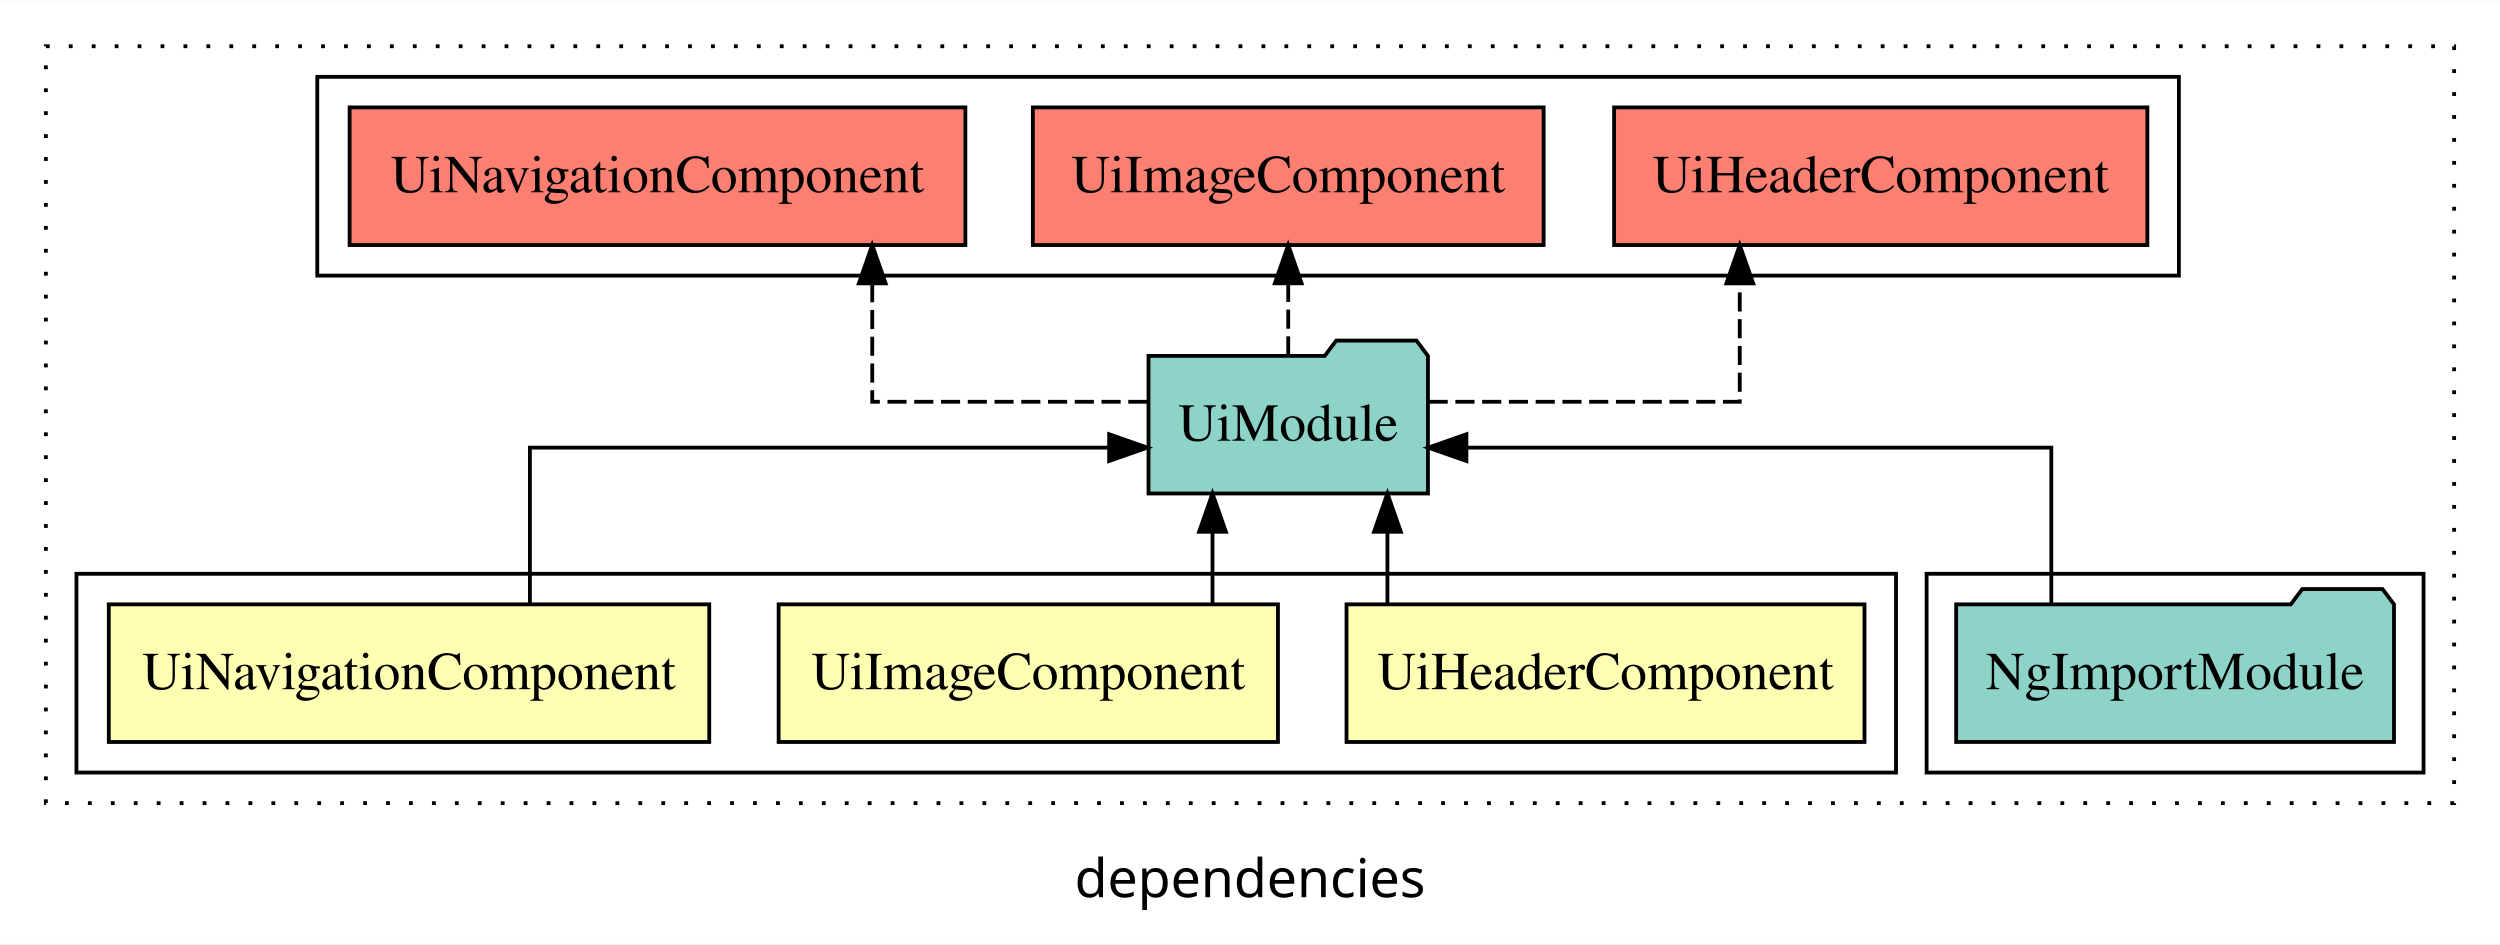
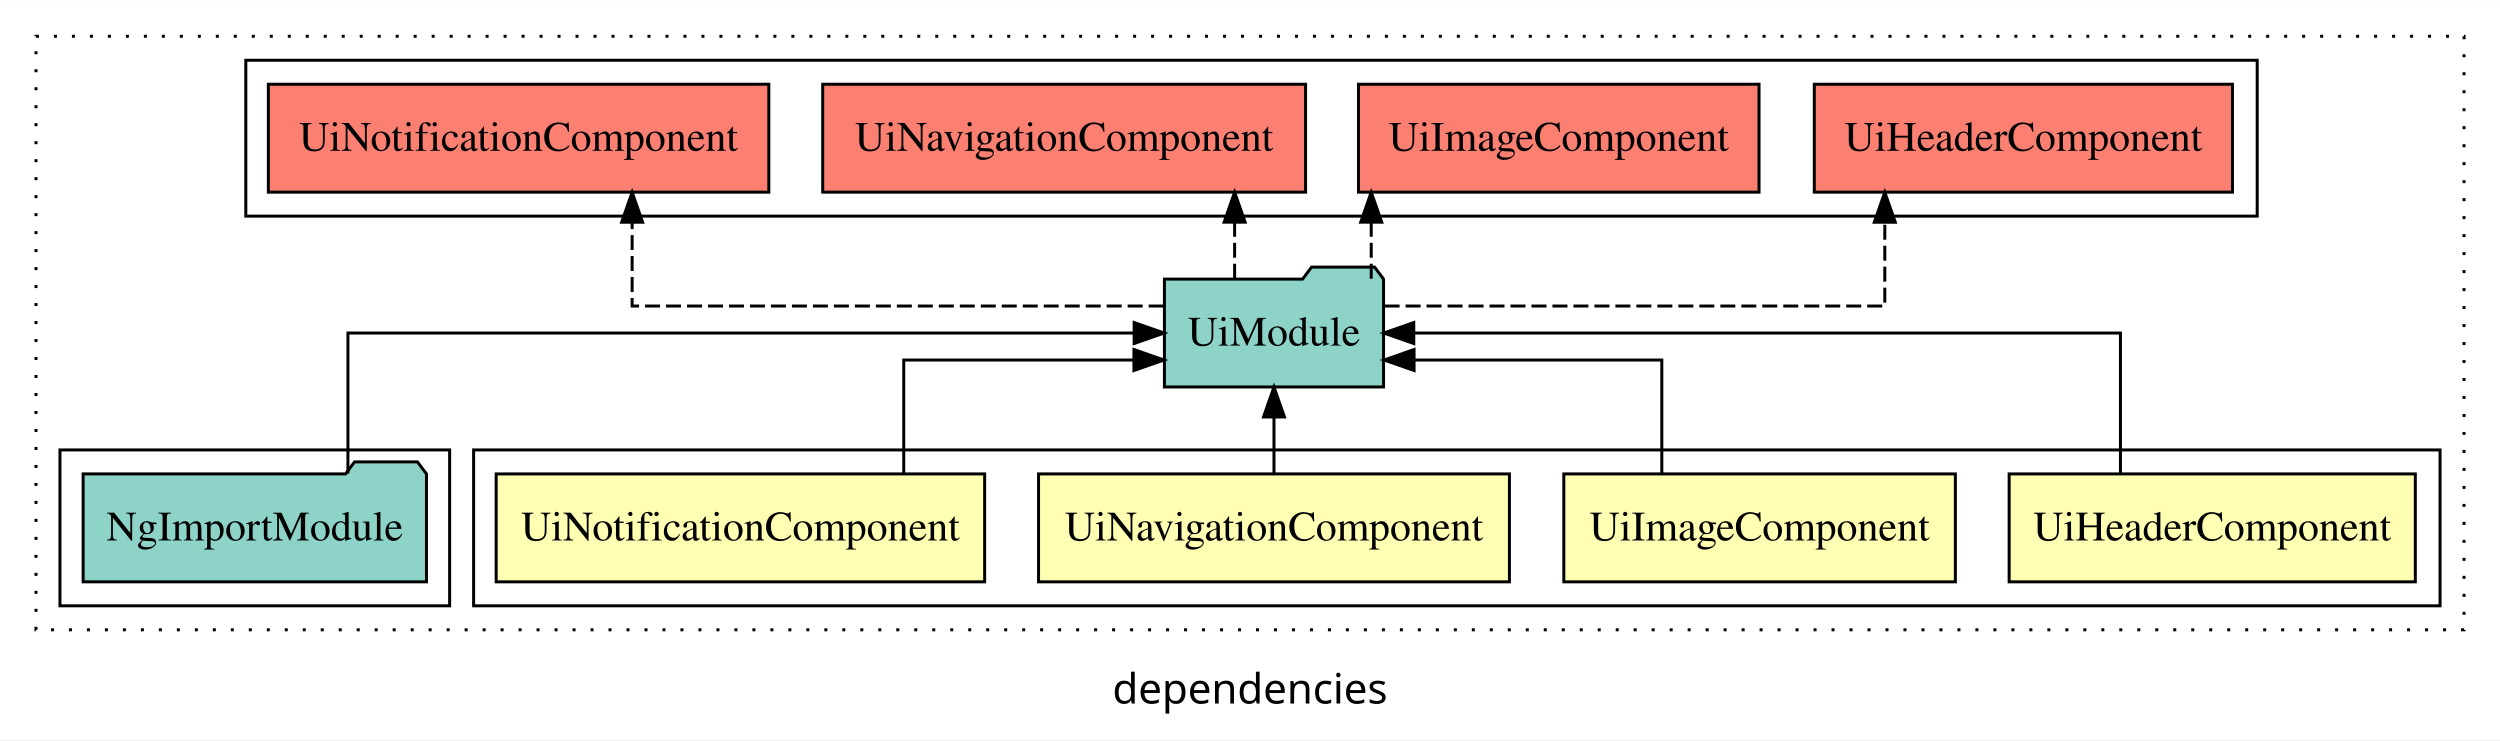
- <svg xmlns="http://www.w3.org/2000/svg" width="654pt" height="247pt" viewBox="0.00 0.00 654.00 246.80">
+ <svg xmlns="http://www.w3.org/2000/svg" width="834pt" height="247pt" viewBox="0.00 0.00 834.00 246.80">
  <g id="graph0" class="graph" transform="scale(1 1) rotate(0) translate(4 242.8)">
-     <polygon fill="white" stroke="transparent" points="-4,4 -4,-242.8 650,-242.8 650,4 -4,4" />
-     <text text-anchor="middle" x="323" y="-8.2" font-family="sans-serif" font-size="14.00">dependencies</text>
+     <polygon fill="white" stroke="transparent" points="-4,4 -4,-242.8 830,-242.8 830,4 -4,4" />
+     <text text-anchor="middle" x="413" y="-8.2" font-family="sans-serif" font-size="14.00">dependencies</text>
    <g id="clust1" class="cluster">
-       <polygon fill="none" stroke="black" stroke-dasharray="1,5" points="8,-32.8 8,-230.8 638,-230.8 638,-32.8 8,-32.8" />
+       <polygon fill="none" stroke="black" stroke-dasharray="1,5" points="8,-32.8 8,-230.8 818,-230.8 818,-32.8 8,-32.8" />
    </g>
-     <g id="clust6" class="cluster">
-       <polygon fill="none" stroke="black" points="500,-40.8 500,-92.8 630,-92.8 630,-40.8 500,-40.8" />
+     <g id="clust2" class="cluster">
+       <polygon fill="none" stroke="black" points="154,-40.8 154,-92.8 810,-92.8 810,-40.8 154,-40.8" />
+     </g>
+     <g id="clust8" class="cluster">
+       <polygon fill="none" stroke="black" points="78,-170.8 78,-222.8 749,-222.8 749,-170.8 78,-170.8" />
    </g>
    <g id="clust7" class="cluster">
-       <polygon fill="none" stroke="black" points="79,-170.8 79,-222.8 566,-222.8 566,-170.8 79,-170.8" />
-     </g>
-     <g id="clust2" class="cluster">
-       <polygon fill="none" stroke="black" points="16,-40.8 16,-92.8 492,-92.8 492,-40.8 16,-40.8" />
+       <polygon fill="none" stroke="black" points="16,-40.8 16,-92.8 146,-92.8 146,-40.8 16,-40.8" />
    </g>
    <g id="node1" class="node">
-       <polygon fill="#ffffb3" stroke="black" points="483.75,-84.8 348.25,-84.8 348.25,-48.8 483.75,-48.8 483.75,-84.8" />
-       <text text-anchor="middle" x="416" y="-62.6" font-family="Times,serif" font-size="14.00">UiHeaderComponent</text>
+       <polygon fill="#ffffb3" stroke="black" points="801.75,-84.8 666.25,-84.8 666.25,-48.8 801.75,-48.8 801.75,-84.8" />
+       <text text-anchor="middle" x="734" y="-62.6" font-family="Times,serif" font-size="14.00">UiHeaderComponent</text>
+     </g>
+     <g id="node5" class="node">
+       <polygon fill="#8dd3c7" stroke="black" points="457.55,-149.8 454.55,-153.8 433.55,-153.8 430.55,-149.8 384.45,-149.8 384.45,-113.8 457.55,-113.8 457.55,-149.8" />
+       <text text-anchor="middle" x="421" y="-127.6" font-family="Times,serif" font-size="14.00">UiModule</text>
+     </g>
+     <g id="edge1" class="edge">
+       <path fill="none" stroke="black" d="M703.38,-84.91C703.38,-104.14 703.38,-131.8 703.38,-131.8 703.38,-131.8 467.63,-131.8 467.63,-131.8" />
+       <polygon fill="black" stroke="black" points="467.63,-128.3 457.63,-131.8 467.63,-135.3 467.63,-128.3" />
+     </g>
+     <g id="node2" class="node">
+       <polygon fill="#ffffb3" stroke="black" points="648.31,-84.8 517.69,-84.8 517.69,-48.8 648.31,-48.8 648.31,-84.8" />
+       <text text-anchor="middle" x="583" y="-62.6" font-family="Times,serif" font-size="14.00">UiImageComponent</text>
+     </g>
+     <g id="edge2" class="edge">
+       <path fill="none" stroke="black" d="M550.38,-84.83C550.38,-101.2 550.38,-122.8 550.38,-122.8 550.38,-122.8 467.73,-122.8 467.73,-122.8" />
+       <polygon fill="black" stroke="black" points="467.73,-119.3 457.73,-122.8 467.73,-126.3 467.73,-119.3" />
+     </g>
+     <g id="node3" class="node">
+       <polygon fill="#ffffb3" stroke="black" points="499.54,-84.8 342.46,-84.8 342.46,-48.8 499.54,-48.8 499.54,-84.8" />
+       <text text-anchor="middle" x="421" y="-62.6" font-family="Times,serif" font-size="14.00">UiNavigationComponent</text>
+     </g>
+     <g id="edge3" class="edge">
+       <path fill="none" stroke="black" d="M421,-84.91C421,-84.91 421,-103.79 421,-103.79" />
+       <polygon fill="black" stroke="black" points="417.5,-103.79 421,-113.79 424.5,-103.79 417.5,-103.79" />
    </g>
    <g id="node4" class="node">
-       <polygon fill="#8dd3c7" stroke="black" points="369.55,-149.8 366.55,-153.8 345.55,-153.8 342.55,-149.8 296.45,-149.8 296.45,-113.8 369.55,-113.8 369.55,-149.8" />
-       <text text-anchor="middle" x="333" y="-127.6" font-family="Times,serif" font-size="14.00">UiModule</text>
+       <polygon fill="#ffffb3" stroke="black" points="324.48,-84.8 161.52,-84.8 161.52,-48.8 324.48,-48.8 324.48,-84.8" />
+       <text text-anchor="middle" x="243" y="-62.6" font-family="Times,serif" font-size="14.00">UiNotificationComponent</text>
    </g>
-     <g id="edge1" class="edge">
-       <path fill="none" stroke="black" d="M358.95,-84.91C358.95,-84.91 358.95,-103.79 358.95,-103.79" />
-       <polygon fill="black" stroke="black" points="355.45,-103.79 358.95,-113.79 362.45,-103.79 355.45,-103.79" />
+     <g id="edge4" class="edge">
+       <path fill="none" stroke="black" d="M297.49,-84.83C297.49,-101.2 297.49,-122.8 297.49,-122.8 297.49,-122.8 374.28,-122.8 374.28,-122.8" />
+       <polygon fill="black" stroke="black" points="374.28,-126.3 384.28,-122.8 374.28,-119.3 374.28,-126.3" />
    </g>
-     <g id="node2" class="node">
-       <polygon fill="#ffffb3" stroke="black" points="330.31,-84.8 199.69,-84.8 199.69,-48.8 330.31,-48.8 330.31,-84.8" />
-       <text text-anchor="middle" x="265" y="-62.6" font-family="Times,serif" font-size="14.00">UiImageComponent</text>
+     <g id="node7" class="node">
+       <polygon fill="#fb8072" stroke="black" points="740.75,-214.8 601.25,-214.8 601.25,-178.8 740.75,-178.8 740.75,-214.8" />
+       <text text-anchor="middle" x="671" y="-192.6" font-family="Times,serif" font-size="14.00">UiHeaderComponent </text>
    </g>
-     <g id="edge2" class="edge">
-       <path fill="none" stroke="black" d="M313.19,-84.91C313.19,-84.91 313.19,-103.79 313.19,-103.79" />
-       <polygon fill="black" stroke="black" points="309.69,-103.79 313.19,-113.79 316.69,-103.79 309.69,-103.79" />
+     <g id="edge6" class="edge">
+       <path fill="none" stroke="black" stroke-dasharray="5,2" d="M457.9,-140.8C516.62,-140.8 624.77,-140.8 624.77,-140.8 624.77,-140.8 624.77,-168.77 624.77,-168.77" />
+       <polygon fill="black" stroke="black" points="621.27,-168.77 624.77,-178.77 628.27,-168.77 621.27,-168.77" />
    </g>
-     <g id="node3" class="node">
-       <polygon fill="#ffffb3" stroke="black" points="181.54,-84.8 24.46,-84.8 24.46,-48.8 181.54,-48.8 181.54,-84.8" />
-       <text text-anchor="middle" x="103" y="-62.6" font-family="Times,serif" font-size="14.00">UiNavigationComponent</text>
+     <g id="node8" class="node">
+       <polygon fill="#fb8072" stroke="black" points="582.81,-214.8 449.19,-214.8 449.19,-178.8 582.81,-178.8 582.81,-214.8" />
+       <text text-anchor="middle" x="516" y="-192.6" font-family="Times,serif" font-size="14.00">UiImageComponent </text>
    </g>
-     <g id="edge3" class="edge">
-       <path fill="none" stroke="black" d="M134.62,-84.82C134.62,-102.17 134.62,-125.8 134.62,-125.8 134.62,-125.8 286.15,-125.8 286.15,-125.8" />
-       <polygon fill="black" stroke="black" points="286.15,-129.3 296.15,-125.8 286.15,-122.3 286.15,-129.3" />
+     <g id="edge7" class="edge">
+       <path fill="none" stroke="black" stroke-dasharray="5,2" d="M453.44,-149.91C453.44,-149.91 453.44,-168.79 453.44,-168.79" />
+       <polygon fill="black" stroke="black" points="449.94,-168.79 453.44,-178.79 456.94,-168.79 449.94,-168.79" />
+     </g>
+     <g id="node9" class="node">
+       <polygon fill="#fb8072" stroke="black" points="431.54,-214.8 270.46,-214.8 270.46,-178.8 431.54,-178.8 431.54,-214.8" />
+       <text text-anchor="middle" x="351" y="-192.6" font-family="Times,serif" font-size="14.00">UiNavigationComponent </text>
+     </g>
+     <g id="edge8" class="edge">
+       <path fill="none" stroke="black" stroke-dasharray="5,2" d="M407.87,-149.91C407.87,-149.91 407.87,-168.79 407.87,-168.79" />
+       <polygon fill="black" stroke="black" points="404.37,-168.79 407.87,-178.79 411.37,-168.79 404.37,-168.79" />
+     </g>
+     <g id="node10" class="node">
+       <polygon fill="#fb8072" stroke="black" points="252.48,-214.8 85.52,-214.8 85.52,-178.8 252.48,-178.8 252.48,-214.8" />
+       <text text-anchor="middle" x="169" y="-192.6" font-family="Times,serif" font-size="14.00">UiNotificationComponent </text>
+     </g>
+     <g id="edge9" class="edge">
+       <path fill="none" stroke="black" stroke-dasharray="5,2" d="M384.19,-140.8C322.97,-140.8 206.88,-140.8 206.88,-140.8 206.88,-140.8 206.88,-168.77 206.88,-168.77" />
+       <polygon fill="black" stroke="black" points="203.38,-168.77 206.88,-178.77 210.38,-168.77 203.38,-168.77" />
    </g>
    <g id="node6" class="node">
-       <polygon fill="#fb8072" stroke="black" points="557.75,-214.8 418.25,-214.8 418.25,-178.8 557.75,-178.8 557.75,-214.8" />
-       <text text-anchor="middle" x="488" y="-192.6" font-family="Times,serif" font-size="14.00">UiHeaderComponent </text>
+       <polygon fill="#8dd3c7" stroke="black" points="138.27,-84.8 135.27,-88.8 114.27,-88.8 111.27,-84.8 23.73,-84.8 23.73,-48.8 138.27,-48.8 138.27,-84.8" />
+       <text text-anchor="middle" x="81" y="-62.6" font-family="Times,serif" font-size="14.00">NgImportModule</text>
    </g>
    <g id="edge5" class="edge">
-       <path fill="none" stroke="black" stroke-dasharray="5,2" d="M369.73,-137.8C404.4,-137.8 451.12,-137.8 451.12,-137.8 451.12,-137.8 451.12,-168.78 451.12,-168.78" />
-       <polygon fill="black" stroke="black" points="447.63,-168.78 451.12,-178.78 454.63,-168.78 447.63,-168.78" />
-     </g>
-     <g id="node7" class="node">
-       <polygon fill="#fb8072" stroke="black" points="399.81,-214.8 266.19,-214.8 266.19,-178.8 399.81,-178.8 399.81,-214.8" />
-       <text text-anchor="middle" x="333" y="-192.6" font-family="Times,serif" font-size="14.00">UiImageComponent </text>
-     </g>
-     <g id="edge6" class="edge">
-       <path fill="none" stroke="black" stroke-dasharray="5,2" d="M333,-149.91C333,-149.91 333,-168.79 333,-168.79" />
-       <polygon fill="black" stroke="black" points="329.5,-168.79 333,-178.79 336.5,-168.79 329.5,-168.79" />
-     </g>
-     <g id="node8" class="node">
-       <polygon fill="#fb8072" stroke="black" points="248.54,-214.8 87.46,-214.8 87.46,-178.8 248.54,-178.8 248.54,-214.8" />
-       <text text-anchor="middle" x="168" y="-192.6" font-family="Times,serif" font-size="14.00">UiNavigationComponent </text>
-     </g>
-     <g id="edge7" class="edge">
-       <path fill="none" stroke="black" stroke-dasharray="5,2" d="M296.16,-137.8C264.59,-137.8 224.18,-137.8 224.18,-137.8 224.18,-137.8 224.18,-168.78 224.18,-168.78" />
-       <polygon fill="black" stroke="black" points="220.68,-168.78 224.18,-178.78 227.68,-168.78 220.68,-168.78" />
-     </g>
-     <g id="node5" class="node">
-       <polygon fill="#8dd3c7" stroke="black" points="622.27,-84.8 619.27,-88.8 598.27,-88.8 595.27,-84.8 507.73,-84.8 507.73,-48.8 622.27,-48.8 622.27,-84.8" />
-       <text text-anchor="middle" x="565" y="-62.6" font-family="Times,serif" font-size="14.00">NgImportModule</text>
-     </g>
-     <g id="edge4" class="edge">
-       <path fill="none" stroke="black" d="M532.62,-84.82C532.62,-102.17 532.62,-125.8 532.62,-125.8 532.62,-125.8 379.61,-125.8 379.61,-125.8" />
-       <polygon fill="black" stroke="black" points="379.61,-122.3 369.61,-125.8 379.61,-129.3 379.61,-122.3" />
+       <path fill="none" stroke="black" d="M112.07,-84.91C112.07,-104.14 112.07,-131.8 112.07,-131.8 112.07,-131.8 374.35,-131.8 374.35,-131.8" />
+       <polygon fill="black" stroke="black" points="374.35,-135.3 384.35,-131.8 374.35,-128.3 374.35,-135.3" />
    </g>
  </g>
</svg>
